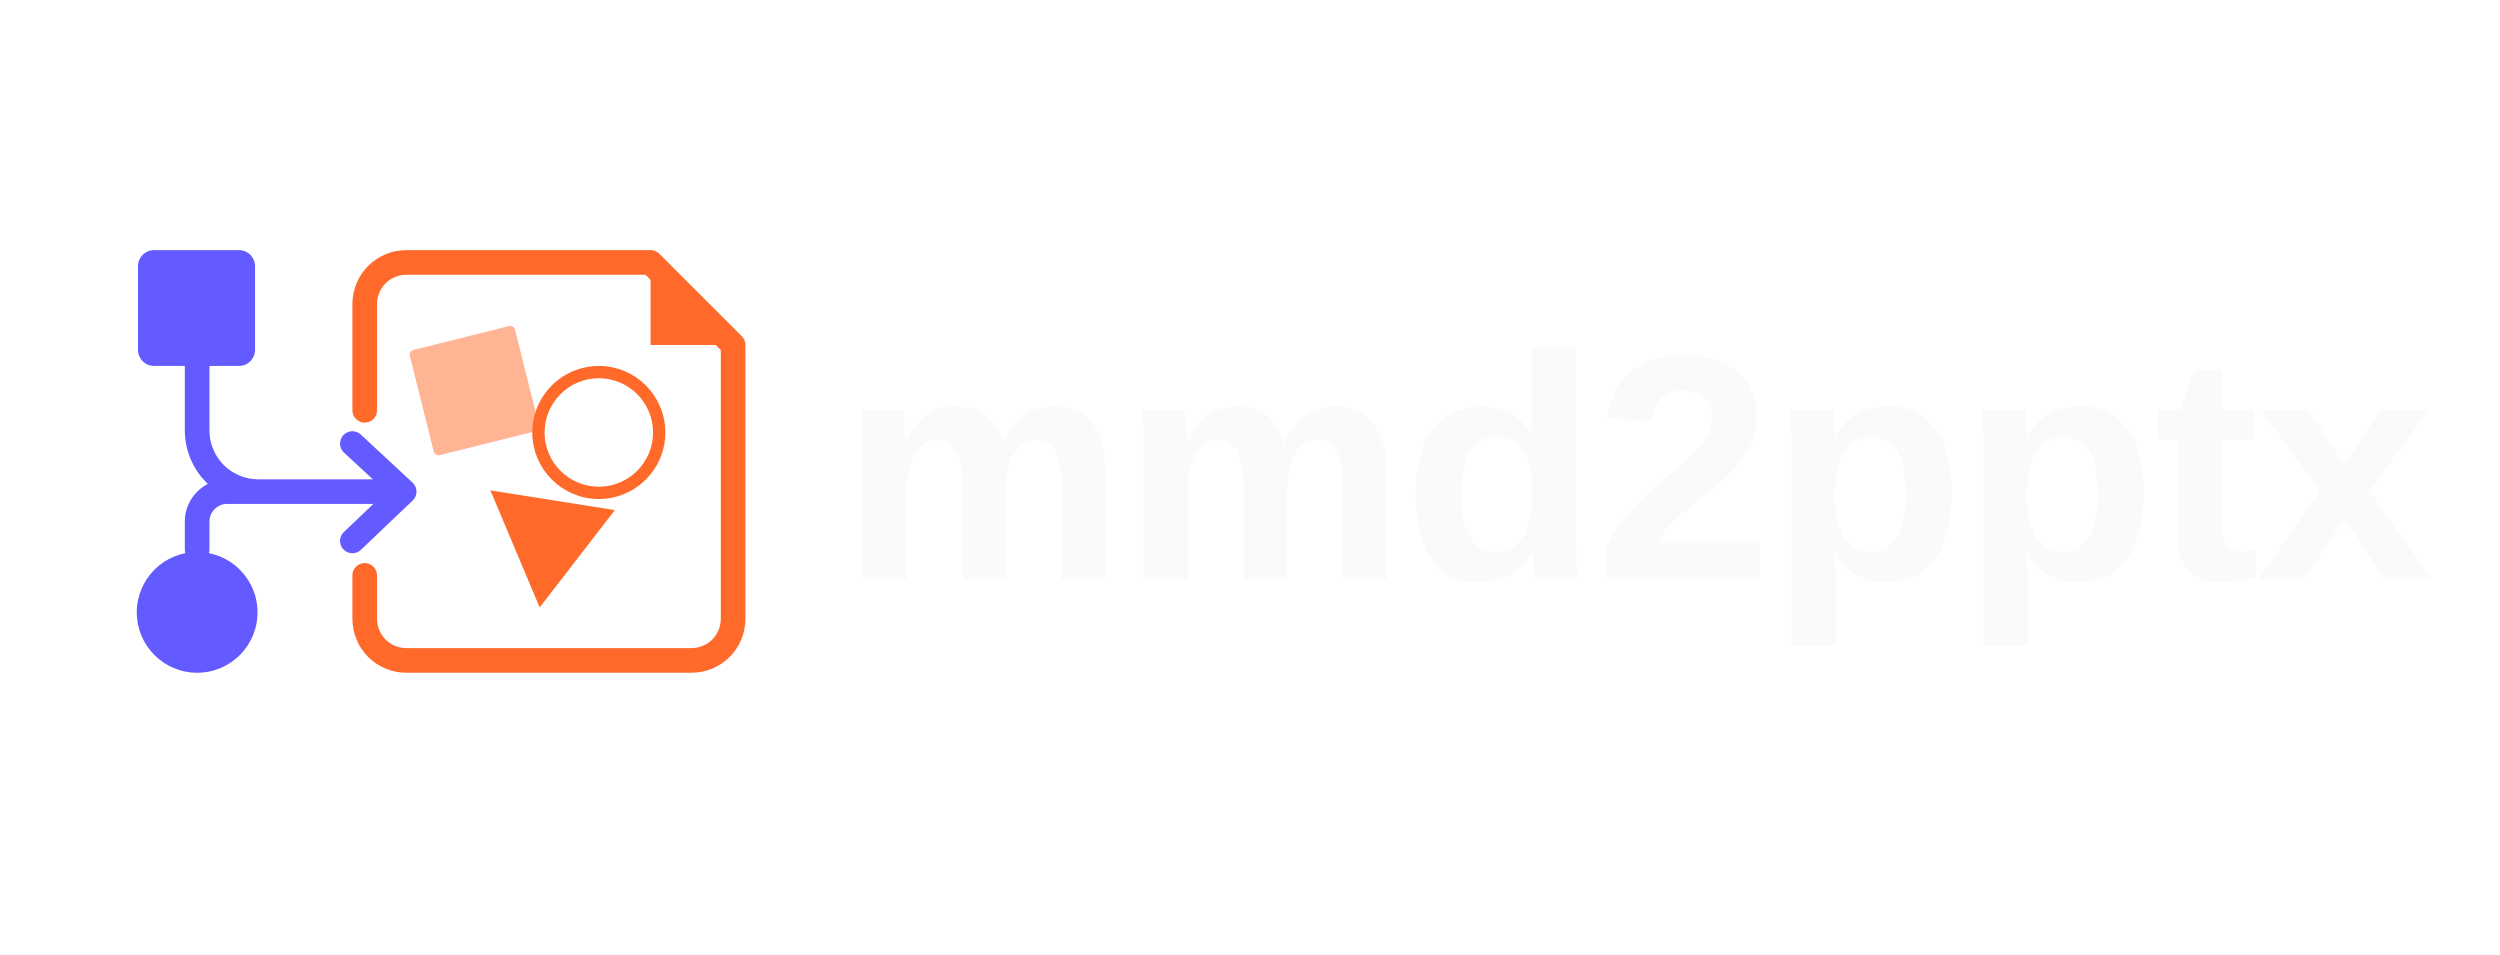
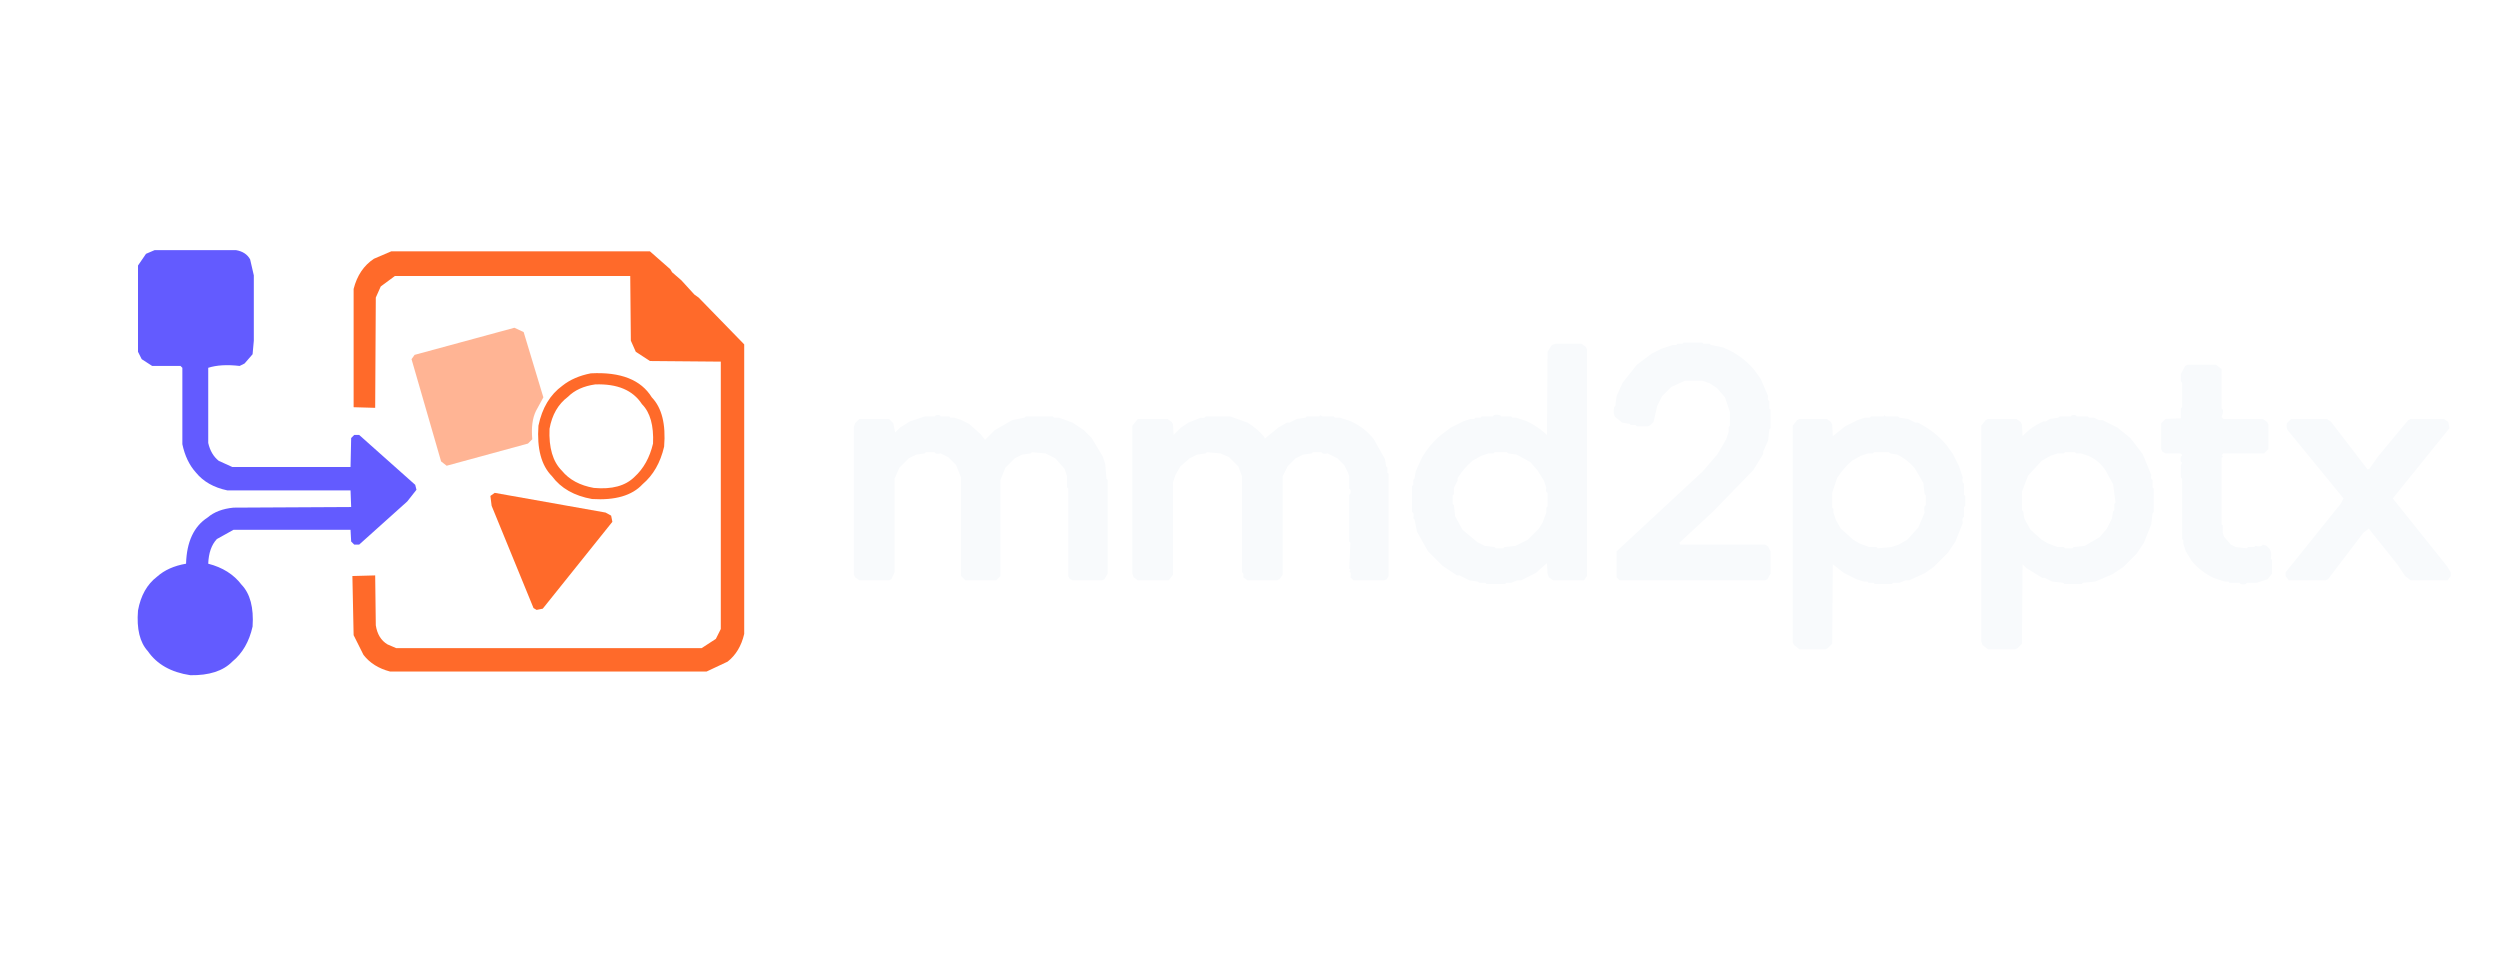
<svg xmlns="http://www.w3.org/2000/svg" viewBox="0 0 2029 775" role="img">
-   <g stroke-linecap="round" stroke-linejoin="round">
-     <rect x="112" y="203" width="95" height="94" rx="13" fill="#635BFF" />
-     <circle cx="160" cy="497" r="49" fill="#635BFF" />
-     <path d="M160 297v52c0 28 22 50 50 50h116M160 446v-23c0-13 11-24 24-24h142" fill="none" stroke="#635BFF" stroke-width="20" />
-     <path d="m286 360 42 39-42 40" fill="none" stroke="#635BFF" stroke-width="20" />
-     <path d="M296 333v-86c0-19 15-34 34-34h198l67 67v222c0 19-15 34-34 34H330c-19 0-34-15-34-34v-35" fill="none" stroke="#FF6A2A" stroke-width="20" />
-     <path d="M528 213v67h67Z" fill="#FF6A2A" />
-     <rect x="341" y="273" width="88" height="88" rx="4" fill="#FF6A2A" fill-opacity=".5" transform="rotate(-14 385 317)" />
-     <circle cx="486" cy="351" r="49" fill="none" stroke="#FF6A2A" stroke-width="10" />
-     <path d="m398 398 101 16-61 79Z" fill="#FF6A2A" />
+   <g transform="translate(80 180)">
+     <path fill="#635BFF" d="         M 45.5 23 L 111.5 23 Q 119.63 24.38 123 30.5 L 126 43.5 L 126 96.5 L 125 107.5 L 118.5 115 L 114.5 117 Q 99.22 115.22 89 118.5 L 89 179.5 Q 91.12 188.88 97.5 194 L 108.5 199 L 204.5 199 L 205 175.5 L 207.5 173 L 211.5 173 L 257 213.5 L 258 217.5 L 250.5 227 L 211.5 262 L 207.5 262 L 205 259.5 L 204.5 250 L 109.5 250 L 96 257.5 Q 89.48 264.48 89 277.5 Q 106.5 282 116 294.5 Q 126.54 305.46 125 328.5 Q 120.89 346.89 108.5 357 Q 97.35 368.35 74.5 368 Q 51.02 364.48 40 348.5 Q 30.19 337.81 32 315.5 Q 35.3 297.3 47.5 288 Q 56.48 279.98 71 277.5 Q 71.78 250.78 88.5 240 Q 96.3 233.3 109.5 232 L 205 231.5 L 204.5 218 L 104.5 218 Q 87.97 214.53 79 203.5 Q 70.95 194.55 68 180.5 L 68 118.5 L 66.5 117 L 43.5 117 L 35 111.5 L 32 105.5 L 32 35.5 L 38.5 26 L 45.5 23 Z" />
+     <path fill="#FF6A2A" d="         M 237.5 24 L 447.5 24 L 464 38.5 L 465.5 41 L 473 47.5 L 483.5 59 L 487 61.5 L 524 99.5 L 524 334.5 Q 520.59 349.09 510.5 357 L 493.5 365 L 236.5 365 Q 222.63 361.37 215 351.5 L 207 335.5 L 206 287.5 L 224.5 287 L 225 327.5 Q 226.67 338.33 234.5 343 L 241.5 346 L 489.5 346 L 501 338.5 L 505 330.5 L 505 113.5 L 447.5 113 L 436 105.5 L 432 96.5 L 431.5 44 L 240.5 44 L 229 52.5 L 225 61.5 L 224.5 151 L 207 150.5 L 207 54.5 Q 211.15 38.15 223.5 30 L 237.5 24 Z" />
+     <path fill="#FF6A2A" fill-opacity=".5" d="         M 337.5 86 L 345 89.5 L 361 142.5 L 355 153.5 Q 350.71 162.21 352 176.5 L 348.5 180 L 282.5 198 L 278 194.5 L 254 111.5 L 256.5 108 L 337.5 86 Z" />
+     <path fill="#FF6A2A" d="         M 399.5 123 Q 435.89 121.11 449 142.5 Q 461.25 155.25 459 182.5 Q 454.49 201.99 441.5 213 Q 428.78 226.78 400.5 225 Q 378.85 221.15 368 206.5 Q 355.02 193.48 357 165.5 Q 361.43 143.93 376.5 133 Q 385.69 125.69 399.5 123 Z M 403 132 Q 389 134 381 142 Q 369 151 366 168 Q 365 191 376 202 Q 385 213 402 216 Q 424 218 435 207 Q 446 197 450 180 Q 451 158 441 148 Q 430 131 403 132 Z" />
+     <path fill="#FF6A2A" d="M 321.5 220 L 411.5 236 L 416 238.5 L 417 243.5 L 360.5 314 L 355.5 315 L 353 313.5 L 319 230.5 L 318 222.5 L 321.5 220 Z" />
  </g>
-   <text x="682" y="470" fill="#F8FAFC" font-family="Arial Rounded MT Bold, Manrope, Arial, sans-serif" font-size="260" font-weight="700" letter-spacing="-3">mmd2pptx</text>
+   <g transform="translate(680 260)">
+     <path fill="#F8FAFC" d="         M 686.5 18 L 701.5 18 L 702.5 19 L 707.5 19 L 708.5 20 L 718.5 22 Q 734.09 28.41 744 40.5 L 749 47.5 L 755 61.5 Q 754.25 64.75 756 65.5 L 756 71.5 L 757 72.5 L 757 87.5 L 756 88.5 L 755 97.5 L 751 106.5 L 751 108.5 L 743 121.5 L 710.5 155 L 683 180.5 L 683.5 182 L 752.5 182 L 755 183.5 L 757 187.5 L 757 205.5 L 754.5 210 L 752.5 211 L 634.5 211 L 632 208.5 L 632 187.5 L 702 122.5 L 714 108.5 L 721 96.5 L 723 90.5 L 723 86.5 L 724 85.5 L 724 74.5 L 720 62.5 L 713.5 55 L 707.5 51 L 701.5 49 L 687.5 49 L 676.5 54 L 669 61.5 L 665 69.5 L 662 82.5 L 659.5 85 L 657.5 86 L 648.5 86 L 647.5 85 L 643.5 85 L 642.5 84 L 636.5 83 L 631 78.5 Q 629 76 630 70.5 L 631 69.5 L 632 61.5 L 637 50.5 L 648.5 36 L 660.5 27 L 668.5 23 L 677.5 20 L 680.5 20 L 681.5 19 L 685.5 19 L 686.5 18 Z" />
+     <path fill="#F8FAFC" d="         M 582.5 19 L 603.5 19 L 607 21.5 L 608 23.5 L 608 207.5 L 605.5 211 L 580.5 211 L 577 208.5 L 576 205.5 L 575.5 197 L 566.5 205 L 554.5 211 L 551.5 211 L 546.5 213 L 542.5 213 L 541.5 214 L 526.5 214 L 525.5 213 L 520.5 213 L 519.5 212 L 512.5 211 L 504.5 207 L 502.5 207 L 490.5 199 L 479 187.5 L 470 171.5 L 468 161.5 L 467 160.5 Q 468 156.5 466 155.5 L 466 134.5 L 467 133.5 L 467 129.5 L 468 128.5 L 469 122.5 L 474 111.5 Q 480.25 100.75 489.5 93 L 497.5 87 L 507.5 82 L 513.5 80 L 516.5 80 L 517.5 79 L 521.5 79 L 522.5 78 L 531.5 78 Q 532.75 75.75 537.5 77 L 538.5 78 L 546.5 78 L 547.5 79 L 550.5 79 L 559.5 82 Q 568.57 86.43 575.5 93 L 576 25.5 L 579.5 20 L 582.5 19 Z M 533 107 L 532 108 L 528 108 L 522 110 L 515 114 Q 508 120 503 128 L 503 130 L 500 136 L 500 141 L 499 142 L 499 149 L 500 150 L 501 159 L 507 170 L 519 180 L 525 183 L 533 184 L 534 185 L 540 185 L 541 184 L 550 183 L 560 178 L 569 169 L 572 164 L 575 156 L 575 152 L 576 151 L 576 140 Q 574 139 575 136 L 573 130 L 568 122 L 562 115 L 551 109 L 544 108 L 543 107 L 533 107 Z" />
+     <path fill="#F8FAFC" d="         M 1095.5 36 L 1118.5 36 L 1123 39.5 L 1123 71.5 Q 1124.75 72.25 1124 75.5 L 1123 78.5 L 1124.5 80 L 1156.5 80 L 1160 82.5 L 1161 84.5 L 1161 104.5 L 1157.5 108 L 1124.5 108 L 1123 109.5 Q 1125 110.5 1123 111.5 L 1123 165.5 L 1124 166.5 L 1124 172.5 L 1125 175.5 L 1130.5 182 L 1134.5 184 L 1143.5 185 L 1144.5 184 L 1149.5 184 L 1150.5 183 Q 1155.25 184.25 1156.5 182 L 1159.5 183 L 1162 185.5 Q 1164 188 1163 193.5 L 1164 194.5 L 1164 205.5 L 1160.5 210 L 1151.5 213 L 1143.5 213 Q 1142.5 215 1138.5 214 L 1137.5 213 L 1129.5 213 L 1128.5 212 L 1125.5 212 L 1116.5 209 Q 1106.03 203.97 1099 195.5 L 1094 187.5 L 1092 181.5 L 1092 178.5 L 1091 177.5 L 1091 128.5 L 1090 127.5 L 1090 117.5 L 1091 115.5 Q 1089 114.5 1090 110.5 Q 1092.25 109.25 1089.5 108 L 1077.5 108 L 1075 106.5 L 1074 104.5 L 1074 83.5 L 1077.5 80 L 1090 79.5 L 1090 71.5 L 1091 70.5 L 1091 50.5 L 1090 49.5 L 1090 43.5 L 1093.5 37 L 1095.5 36 Z" />
+     <path fill="#F8FAFC" d="         M 79.5 77 Q 82.75 76.25 83.5 78 L 90.5 78 L 91.5 79 L 94.5 79 L 100.5 81 L 106.5 84 L 116 92.5 L 119.5 97 L 127.5 89 L 141.5 81 L 151.5 79 L 152.5 78 L 174.5 78 L 175.5 79 L 179.5 79 L 190.5 83 L 199.5 89 L 206 95.5 L 215 110.5 L 217 116.5 L 218 128.5 L 219 129.5 L 219 205.5 L 216.5 210 L 214.5 211 L 190.5 211 L 188 209.5 L 187 207.5 L 187 136.5 L 186 135.5 L 186 126.5 L 184 120.5 L 176.5 112 L 168.5 108 L 157.5 107 L 156.5 108 L 149.5 109 L 143.5 112 L 136 119.5 L 132 129.5 L 132 207.5 L 128.5 211 L 103.5 211 L 100 207.5 L 100 127.5 L 96 117.5 L 89.5 111 L 83.5 108 Q 79.5 109 78.5 107 L 71.5 107 L 70.5 108 L 63.5 109 L 57.5 112 L 50 119.5 L 46 128.5 L 46 204.5 L 43.5 210 L 41.5 211 L 17.5 211 L 14 208.5 L 13 206.5 L 13 86.5 L 14 83.5 L 17.5 80 L 41.5 80 L 45 83.5 L 46.5 91 L 50.5 87 L 58.5 82 L 70.5 78 L 78.5 78 L 79.5 77 Z" />
+     <path fill="#F8FAFC" d="         M 391.5 77 L 393.5 78 L 402.5 78 L 403.5 79 L 407.5 79 L 416.5 82 Q 427.81 87.19 435 96.5 L 444 112.5 L 445 118.5 L 446 119.5 L 446 123.5 L 447 124.5 L 447 207.5 L 445.5 210 L 443.5 211 L 418.5 211 L 416 208.5 Q 417 204.5 415 203.5 Q 417 202.5 415 201.5 L 416 180.5 L 415 179.5 L 415 141.5 Q 416.75 140.75 416 137.5 L 415 136.5 L 415 126.5 L 414 123.5 L 411 117.5 L 405.5 112 L 397.5 108 Q 393.5 109 392.5 107 L 385.5 107 L 384.5 108 L 377.5 109 L 371.5 112 L 365 118.5 L 361 126.5 L 361 206.5 L 358.5 210 L 356.5 211 L 332.5 211 L 329 208.5 Q 329.75 205.25 328 204.5 L 328 126.5 L 325 118.5 L 317.5 111 L 310.5 108 L 299.5 107 L 298.5 108 L 291.5 109 L 285.5 112 L 278 118.5 L 274 125.5 L 272 131.5 L 272 206.5 L 268.5 211 L 243.5 211 L 240 208.5 L 239 205.5 L 239 85.5 L 243.5 80 L 267.5 80 L 271 82.5 L 272 84.5 L 272.5 93 L 278.5 87 L 284.5 83 L 294.5 79 Q 297.75 79.75 298.5 78 L 318.5 78 L 332.5 83 Q 340.29 87.71 346 94.5 L 346.5 96 L 357.5 87 L 364.5 83 L 366.5 83 L 372.5 80 L 379.5 79 L 380.5 78 L 390.5 78 L 391.5 77 Z" />
+     <path fill="#F8FAFC" d="         M 849.5 77 L 850.5 78 L 860.5 78 L 861.5 79 L 868.5 80 L 874.5 83 L 876.5 83 Q 890.53 89.97 900 101.5 L 905 108.5 L 910 118.5 L 913 127.5 Q 912 131.5 914 132.5 L 914 141.5 L 915 142.5 L 915 150.5 L 914 151.5 L 914 159.5 Q 912 160.5 913 164.5 L 907 179.5 L 901 188.5 L 889.5 200 L 882.5 205 L 869.5 211 L 866.5 211 L 861.5 213 L 856.5 213 L 855.5 214 L 841.5 214 L 840.5 213 L 836.5 213 L 835.5 212 L 832.5 212 L 826.5 210 L 816.5 205 L 807.5 198 L 807 262.5 L 803.5 266 L 801.5 267 L 780.5 267 L 776 263.5 L 775 261.5 L 775 85.5 L 778.5 81 L 780.5 80 L 802.5 80 L 806 82.5 L 807 84.5 L 807.5 94 L 817.5 86 L 827.5 81 L 833.5 79 L 837.5 79 L 838.5 78 L 848.5 78 L 849.5 77 Z M 841 107 L 840 108 L 836 108 L 830 110 L 823 114 Q 816 120 811 128 L 807 140 L 807 152 L 808 153 L 808 156 L 810 162 L 814 169 L 824 178 L 829 181 L 837 184 L 843 184 L 844 185 L 855 184 L 861 182 L 868 178 L 877 168 L 882 156 Q 881 151 883 150 L 883 142 L 882 141 L 881 132 L 874 120 Q 868 113 860 109 L 854 108 L 853 107 L 841 107 Z" />
+     <path fill="#F8FAFC" d="         M 1001.5 77 Q 1004.75 76.25 1005.5 78 L 1014.5 78 L 1015.5 79 L 1019.5 79 L 1023.5 81 L 1026.5 81 L 1038.5 87 L 1049 95.5 L 1059 108.5 L 1066 125.5 Q 1065.25 128.75 1067 129.5 L 1067 135.5 L 1068 136.5 L 1068 155.5 L 1067 156.5 L 1066 165.5 L 1060 180.5 L 1054 189.5 L 1043.5 200 L 1034.5 206 L 1020.5 212 L 1010.5 213 L 1009.5 214 L 995.5 214 L 994.5 213 L 985.5 212 L 979.5 209 L 977.5 209 L 964.5 201 L 961.5 198 L 961 262.5 L 957.5 266 L 955.5 267 L 933.5 267 L 929 263.5 L 928 260.5 L 928 85.5 L 931.5 81 L 933.5 80 L 956.5 80 L 960 82.5 L 961 84.5 L 961.5 94 Q 968.41 86.41 978.5 82 L 980.5 82 L 983.5 80 L 990.5 79 L 991.5 78 L 1000.5 78 L 1001.5 77 Z M 996 107 L 995 108 L 990 108 L 984 110 L 977 114 L 966 126 L 961 139 L 961 154 L 962 155 L 963 161 L 968 170 L 977 178 L 982 181 L 990 184 L 995 184 L 996 185 L 1002 185 L 1003 184 L 1012 183 L 1024 176 L 1030 169 L 1034 161 L 1035 155 L 1036 154 L 1036 149 L 1037 148 L 1035 133 L 1029 122 Q 1024 114 1015 110 L 1009 108 L 1005 108 L 1004 107 L 996 107 Z" />
+     <path fill="#F8FAFC" d="         M 1179.5 80 L 1208.5 80 L 1212 82.5 L 1241.5 121 L 1243 120.5 L 1250 110.5 L 1274.5 81 L 1276.5 80 L 1303.5 80 L 1307 82.5 L 1308 87.5 L 1262 144.5 L 1306 199.5 L 1309 204.5 L 1309 207.5 L 1306.5 211 L 1276.5 211 L 1272 207.5 L 1266 198.5 L 1242.5 169 L 1238 172.5 L 1209.5 210 L 1207.5 211 L 1177.5 211 L 1175 207.5 L 1175 204.5 L 1220 148.5 L 1222 144.5 L 1177 89.5 Q 1175.33 87.67 1176 83.5 L 1179.5 80 Z" />
+   </g>
</svg>
